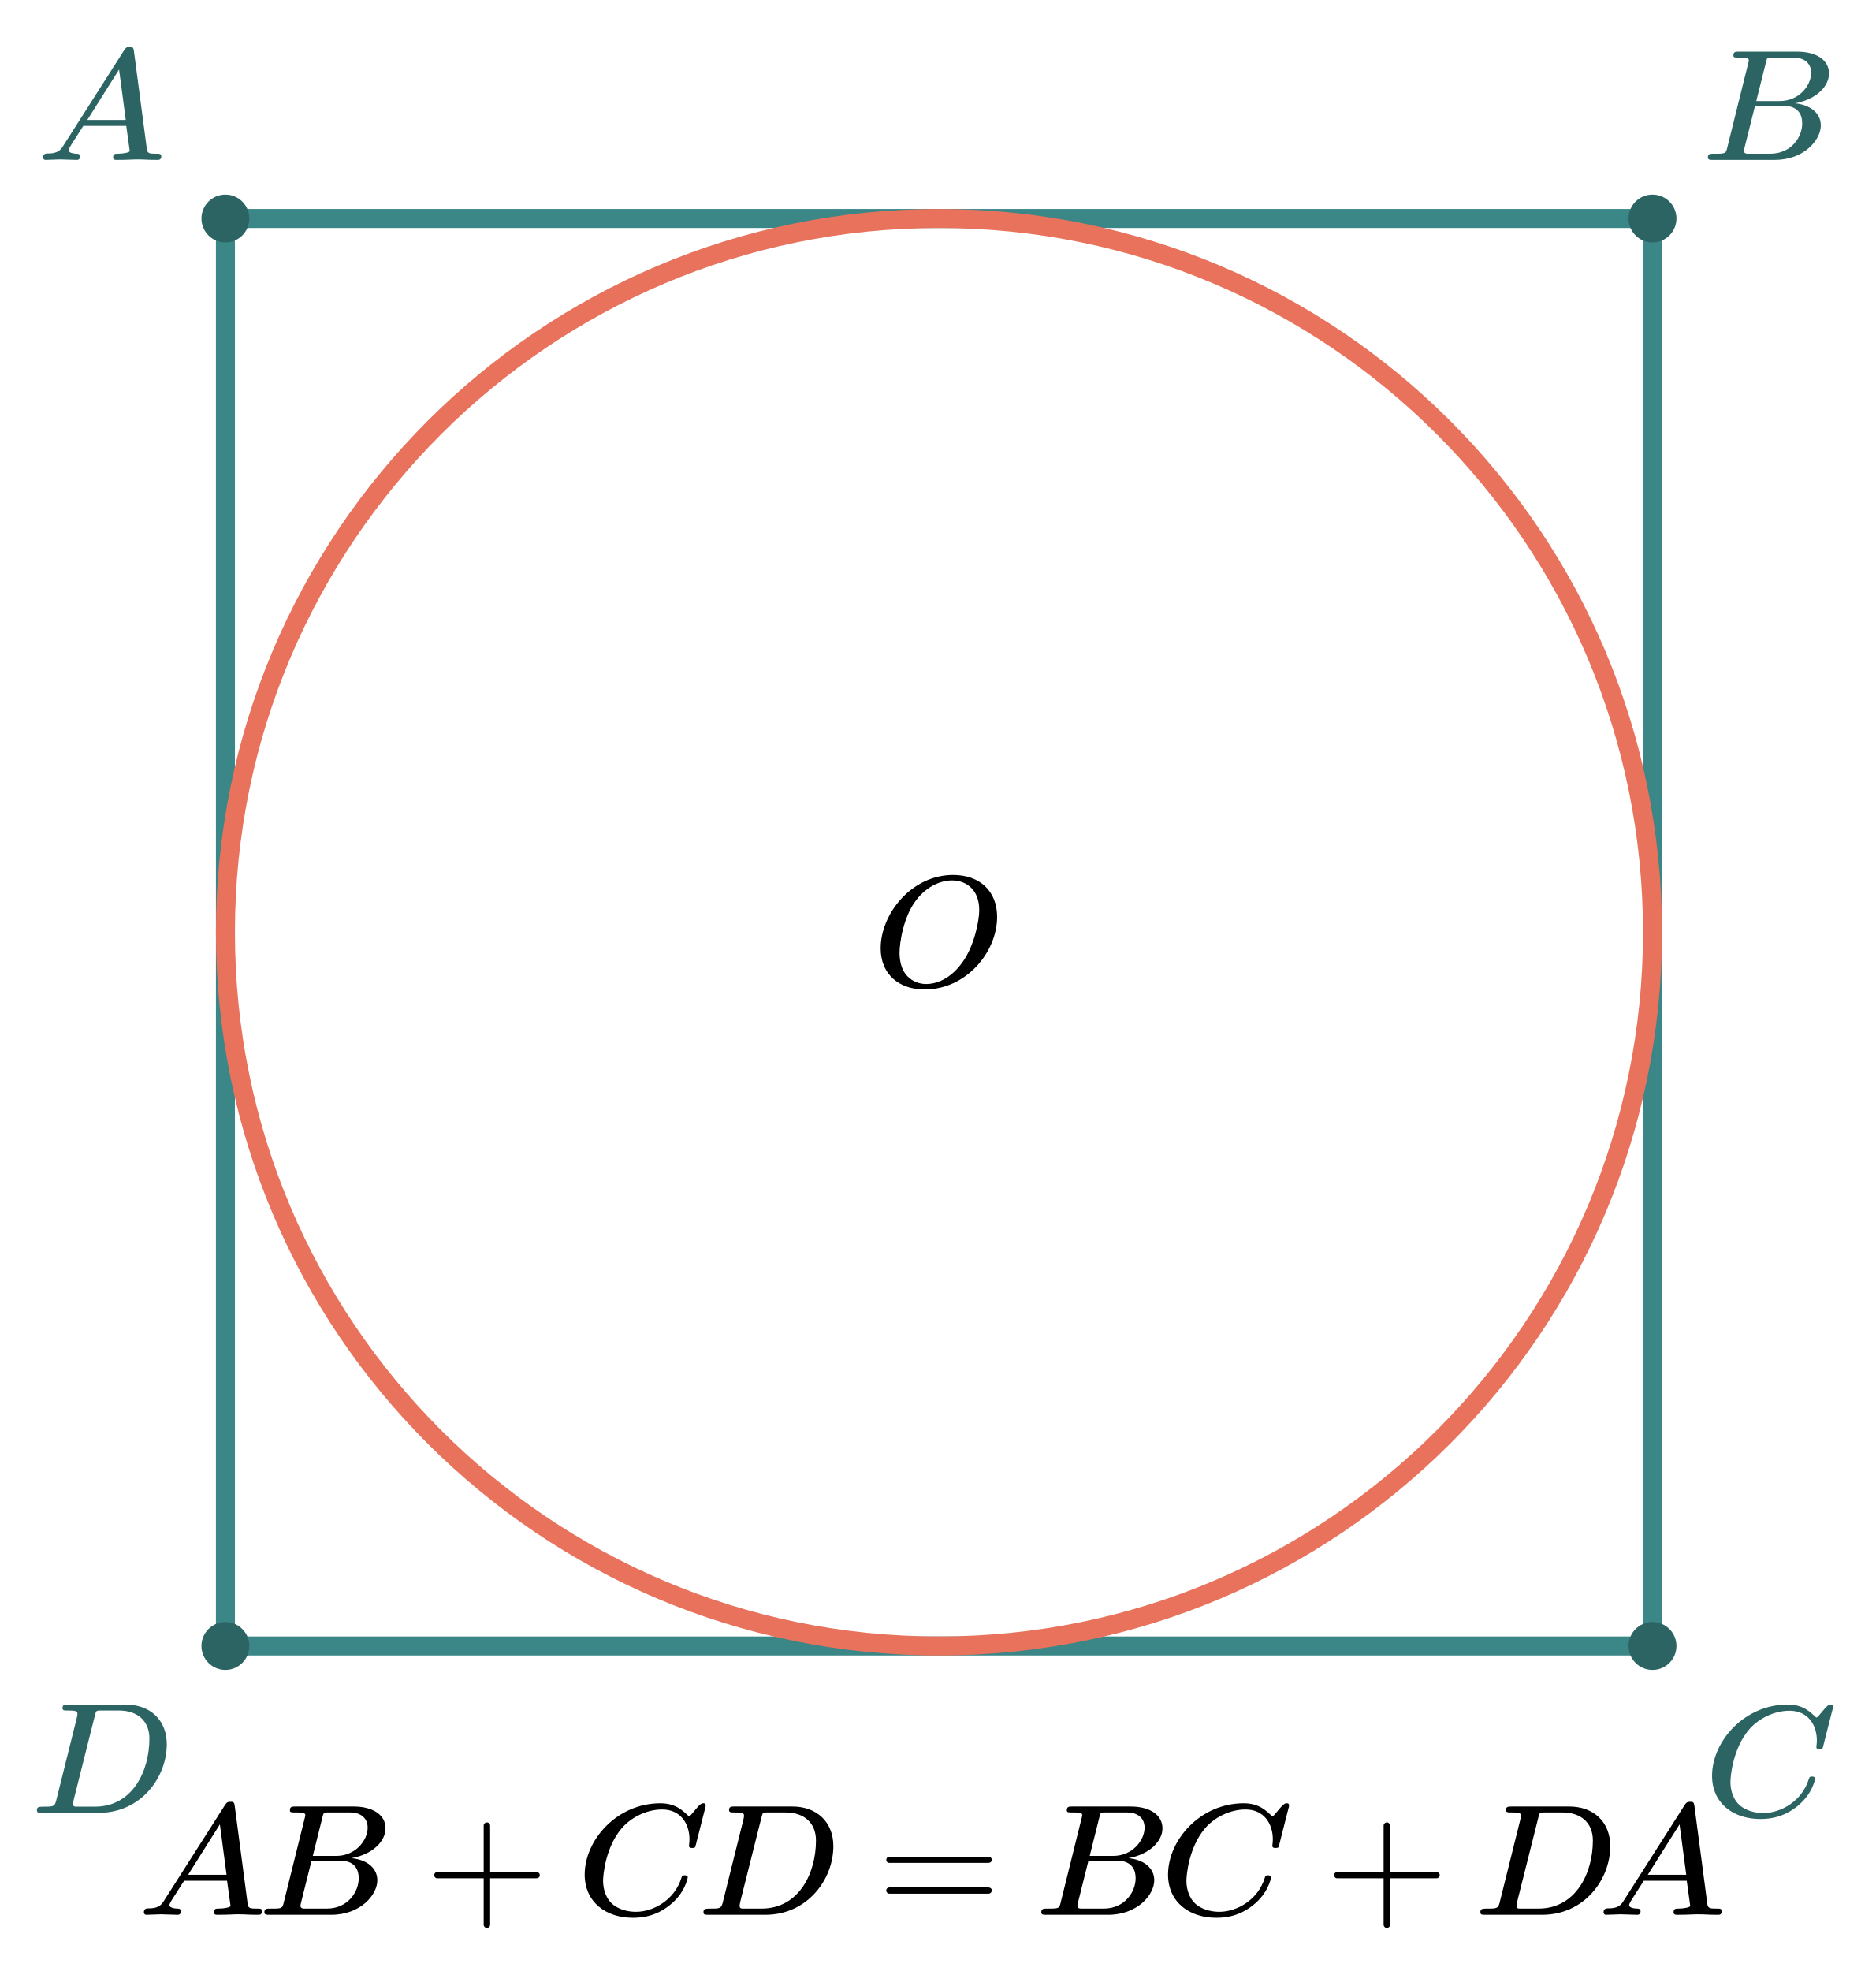
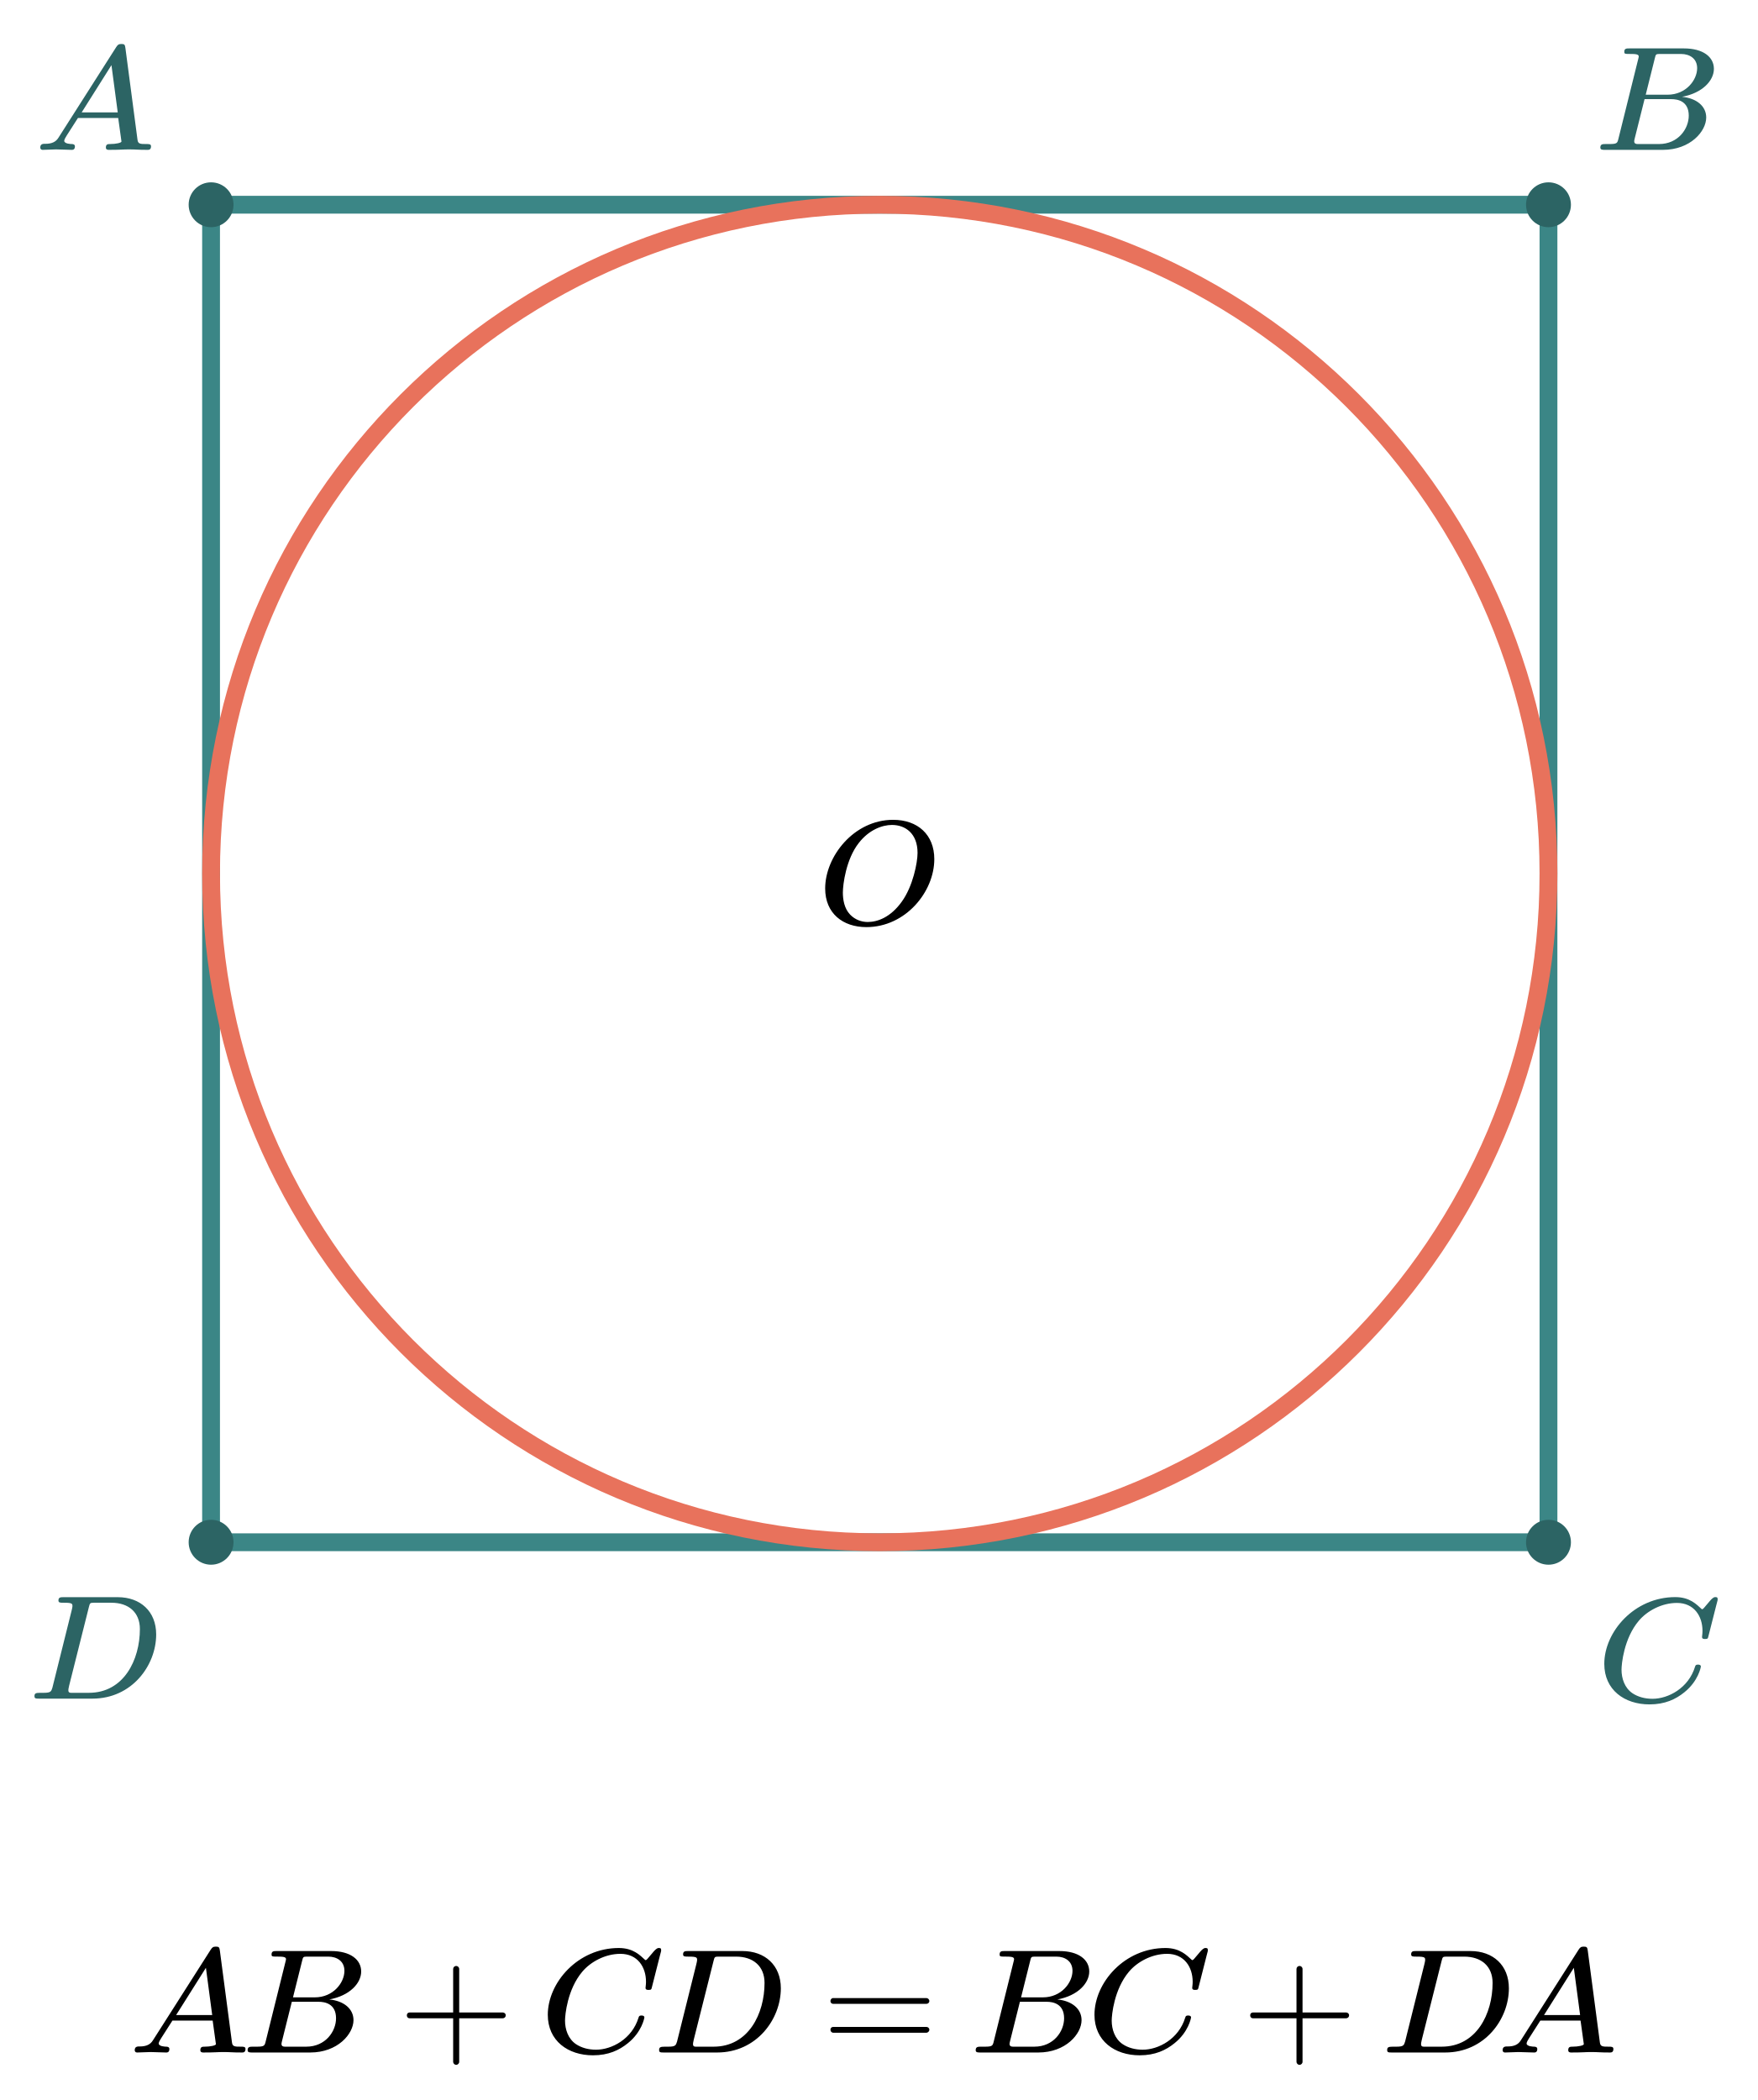
- <svg xmlns="http://www.w3.org/2000/svg" xmlns:xlink="http://www.w3.org/1999/xlink" width="118pt" height="124pt" viewBox="0 0 118 124">
+ <svg xmlns="http://www.w3.org/2000/svg" xmlns:xlink="http://www.w3.org/1999/xlink" width="118pt" height="141pt" viewBox="0 0 118 141">
  <defs>
    <g>
      <g id="glyph-0-0">
        <path d="M 5.297 -6.828 C 5.266 -7.062 5.234 -7.109 5.031 -7.109 C 4.844 -7.109 4.781 -7.062 4.672 -6.891 L 0.797 -0.812 C 0.625 -0.531 0.344 -0.406 -0.078 -0.406 C -0.203 -0.406 -0.422 -0.422 -0.422 -0.156 C -0.422 -0.078 -0.375 0 -0.266 0 C -0.016 0 0.391 -0.031 0.641 -0.031 C 0.938 -0.031 1.391 0 1.688 0 C 1.75 0 1.906 0 1.906 -0.234 C 1.906 -0.375 1.766 -0.391 1.703 -0.391 C 1.625 -0.391 1.188 -0.406 1.188 -0.609 C 1.188 -0.703 1.312 -0.891 1.359 -0.969 L 2.109 -2.141 L 4.812 -2.141 L 5.031 -0.562 C 5.031 -0.469 4.641 -0.391 4.281 -0.391 C 4.125 -0.391 3.984 -0.391 3.984 -0.156 C 3.984 -0.031 4.078 0 4.172 0 C 4.984 0 5.141 -0.031 5.516 -0.031 C 6.031 -0.031 6.078 0 6.781 0 C 6.859 0 7.016 0 7.016 -0.234 C 7.016 -0.391 6.891 -0.391 6.703 -0.391 C 6.312 -0.391 6.141 -0.391 6.109 -0.672 Z M 4.359 -5.688 L 4.781 -2.516 L 2.359 -2.516 Z M 4.359 -5.688 " />
      </g>
      <g id="glyph-0-1">
        <path d="M 1 -0.703 C 0.938 -0.453 0.891 -0.391 0.422 -0.391 L 0.172 -0.391 C -0.047 -0.391 -0.203 -0.391 -0.203 -0.156 C -0.203 0 -0.062 0 0.109 0 L 4 0 C 5.844 0 6.906 -1.25 6.906 -2.172 C 6.906 -2.953 6.234 -3.469 5.281 -3.562 C 6.656 -3.812 7.422 -4.656 7.422 -5.438 C 7.422 -6.234 6.703 -6.812 5.406 -6.812 L 1.75 -6.812 C 1.562 -6.812 1.406 -6.812 1.406 -6.594 C 1.406 -6.438 1.422 -6.438 1.906 -6.438 C 2.375 -6.438 2.406 -6.344 2.359 -6.172 Z M 3.453 -6.141 C 3.516 -6.391 3.516 -6.438 3.75 -6.438 L 5.219 -6.438 C 5.781 -6.438 6.297 -6.141 6.297 -5.484 C 6.297 -4.688 5.547 -3.703 4.312 -3.703 L 2.844 -3.703 Z M 2.297 -0.391 C 1.984 -0.391 2.078 -0.641 2.109 -0.781 L 2.766 -3.406 L 4.562 -3.406 C 5 -3.406 5.734 -3.266 5.734 -2.297 C 5.734 -1.422 5.031 -0.391 3.734 -0.391 Z M 2.297 -0.391 " />
      </g>
      <g id="glyph-0-2">
        <path d="M 7.672 -6.891 C 7.672 -7.016 7.594 -7.016 7.5 -7.016 C 7.406 -7.016 7.281 -6.906 7.172 -6.781 C 6.766 -6.312 6.672 -6.141 6.594 -6.219 C 6.266 -6.516 5.812 -7.016 4.828 -7.016 C 2.078 -7.016 0.062 -4.688 0.062 -2.531 C 0.062 -0.781 1.422 0.188 3.094 0.188 C 4.141 0.188 4.859 -0.156 5.438 -0.625 C 6.375 -1.375 6.547 -2.312 6.547 -2.359 C 6.547 -2.453 6.453 -2.484 6.359 -2.484 C 6.203 -2.484 6.188 -2.438 6.156 -2.344 C 5.719 -0.906 4.359 -0.188 3.297 -0.188 C 2.797 -0.188 2.328 -0.312 1.953 -0.562 C 1.422 -0.922 1.219 -1.562 1.219 -2.141 C 1.219 -2.516 1.375 -4.234 2.375 -5.422 C 2.938 -6.094 3.922 -6.625 4.938 -6.625 C 6.094 -6.625 6.656 -5.734 6.656 -4.75 C 6.656 -4.531 6.625 -4.422 6.625 -4.344 C 6.625 -4.203 6.75 -4.203 6.828 -4.203 C 7.016 -4.203 7.016 -4.234 7.062 -4.422 L 7.578 -6.453 L 7.672 -6.812 Z M 7.672 -6.891 " />
      </g>
      <g id="glyph-0-3">
        <path d="M 1 -0.734 C 0.922 -0.484 0.891 -0.391 0.422 -0.391 L 0.172 -0.391 C -0.125 -0.391 -0.203 -0.344 -0.203 -0.172 C -0.203 -0.016 -0.141 0 0.109 0 L 3.688 0 C 6.344 0 7.969 -2.234 7.969 -4.312 C 7.969 -5.859 6.906 -6.812 5.391 -6.812 L 1.75 -6.812 C 1.562 -6.812 1.406 -6.812 1.406 -6.594 C 1.406 -6.438 1.516 -6.438 1.766 -6.438 C 2.391 -6.438 2.406 -6.391 2.297 -5.938 Z M 3.453 -6.156 C 3.516 -6.406 3.531 -6.438 3.766 -6.438 L 4.969 -6.438 C 6.094 -6.438 6.875 -5.812 6.875 -4.672 C 6.875 -2.609 5.797 -0.391 3.453 -0.391 L 2.25 -0.391 C 2.031 -0.391 2.047 -0.547 2.125 -0.875 Z M 3.453 -6.156 " />
      </g>
      <g id="glyph-0-4">
        <path d="M 7.656 -4.375 C 7.656 -6.016 6.547 -7.016 4.891 -7.016 C 2.25 -7.016 0.328 -4.547 0.328 -2.406 C 0.328 -0.734 1.516 0.188 3.094 0.188 C 5.734 0.188 7.656 -2.188 7.656 -4.375 Z M 3.188 -0.156 C 2.781 -0.156 2.344 -0.297 2 -0.656 C 1.609 -1.062 1.516 -1.672 1.516 -2.125 C 1.516 -2.688 1.734 -4.375 2.578 -5.453 C 3.266 -6.344 4.156 -6.672 4.812 -6.672 C 5.719 -6.672 6.531 -6.094 6.531 -4.797 C 6.531 -4.141 6.219 -2.547 5.469 -1.516 C 4.719 -0.469 3.844 -0.156 3.188 -0.156 Z M 3.188 -0.156 " />
      </g>
      <g id="glyph-1-0">
        <path d="M 7.203 -2.5 C 7.203 -2.609 7.109 -2.688 7 -2.688 L 4.078 -2.688 L 4.078 -5.609 C 4.078 -5.719 3.984 -5.812 3.875 -5.812 C 3.766 -5.812 3.672 -5.719 3.672 -5.609 L 3.672 -2.688 L 0.75 -2.688 C 0.641 -2.688 0.562 -2.609 0.562 -2.5 C 0.562 -2.375 0.641 -2.297 0.75 -2.297 L 3.672 -2.297 L 3.672 0.625 C 3.672 0.734 3.766 0.828 3.875 0.828 C 3.984 0.828 4.078 0.734 4.078 0.625 L 4.078 -2.297 L 7 -2.297 C 7.109 -2.297 7.203 -2.375 7.203 -2.5 Z M 7.203 -2.5 " />
      </g>
      <g id="glyph-1-1">
        <path d="M 7.203 -3.453 C 7.203 -3.562 7.109 -3.656 7 -3.656 L 0.75 -3.656 C 0.641 -3.656 0.562 -3.562 0.562 -3.453 C 0.562 -3.344 0.641 -3.266 0.75 -3.266 L 7 -3.266 C 7.109 -3.266 7.203 -3.344 7.203 -3.453 Z M 7.203 -1.531 C 7.203 -1.641 7.109 -1.719 7 -1.719 L 0.75 -1.719 C 0.641 -1.719 0.562 -1.641 0.562 -1.531 C 0.562 -1.422 0.641 -1.328 0.75 -1.328 L 7 -1.328 C 7.109 -1.328 7.203 -1.422 7.203 -1.531 Z M 7.203 -1.531 " />
      </g>
    </g>
  </defs>
-   <path fill="none" stroke-width="1.196" stroke-linecap="butt" stroke-linejoin="miter" stroke="rgb(23.099%, 52.599%, 52.599%)" stroke-opacity="1" stroke-miterlimit="10" d="M -44.899 44.903 L 44.901 44.903 L 44.901 -44.902 L -44.899 -44.902 Z M -44.899 44.903 " transform="matrix(1, 0, 0, -1, 59.083, 58.649)" />
-   <path fill="none" stroke-width="1.196" stroke-linecap="butt" stroke-linejoin="miter" stroke="rgb(90.999%, 44.699%, 36.099%)" stroke-opacity="1" stroke-miterlimit="10" d="M 44.901 0.001 C 44.901 24.797 24.8 44.903 -0.001 44.903 C -24.798 44.903 -44.899 24.797 -44.899 0.001 C -44.899 -24.8 -24.798 -44.902 -0.001 -44.902 C 24.8 -44.902 44.901 -24.8 44.901 0.001 Z M 44.901 0.001 " transform="matrix(1, 0, 0, -1, 59.083, 58.649)" />
-   <path fill-rule="nonzero" fill="rgb(17.299%, 39.2%, 39.2%)" fill-opacity="1" d="M 15.688 13.746 C 15.688 12.914 15.012 12.242 14.184 12.242 C 13.352 12.242 12.676 12.914 12.676 13.746 C 12.676 14.578 13.352 15.254 14.184 15.254 C 15.012 15.254 15.688 14.578 15.688 13.746 Z M 15.688 13.746 " />
+   <path fill="none" stroke-width="1.196" stroke-linecap="butt" stroke-linejoin="miter" stroke="rgb(23.099%, 52.599%, 52.599%)" stroke-opacity="1" stroke-miterlimit="10" d="M -44.903 44.903 L 44.902 44.903 L 44.902 -44.902 L -44.903 -44.902 Z M -44.903 44.903 " transform="matrix(1, 0, 0, -1, 59.075, 58.649)" />
+   <path fill="none" stroke-width="1.196" stroke-linecap="butt" stroke-linejoin="miter" stroke="rgb(90.999%, 44.699%, 36.099%)" stroke-opacity="1" stroke-miterlimit="10" d="M 44.902 0.001 C 44.902 24.797 24.8 44.903 -0.001 44.903 C -24.798 44.903 -44.903 24.797 -44.903 0.001 C -44.903 -24.8 -24.798 -44.902 -0.001 -44.902 C 24.8 -44.902 44.902 -24.8 44.902 0.001 Z M 44.902 0.001 " transform="matrix(1, 0, 0, -1, 59.075, 58.649)" />
+   <path fill-rule="nonzero" fill="rgb(17.299%, 39.2%, 39.2%)" fill-opacity="1" d="M 15.68 13.746 C 15.68 12.914 15.004 12.242 14.172 12.242 C 13.34 12.242 12.668 12.914 12.668 13.746 C 12.668 14.578 13.34 15.254 14.172 15.254 C 15.004 15.254 15.68 14.578 15.68 13.746 Z M 15.68 13.746 " />
  <g fill="rgb(17.299%, 39.2%, 39.2%)" fill-opacity="1">
-     <use xlink:href="#glyph-0-0" x="3.133" y="10.062" />
+     <use xlink:href="#glyph-0-0" x="3.125" y="10.062" />
  </g>
-   <path fill-rule="nonzero" fill="rgb(17.299%, 39.2%, 39.2%)" fill-opacity="1" d="M 105.492 13.746 C 105.492 12.914 104.816 12.242 103.984 12.242 C 103.152 12.242 102.477 12.914 102.477 13.746 C 102.477 14.578 103.152 15.254 103.984 15.254 C 104.816 15.254 105.492 14.578 105.492 13.746 Z M 105.492 13.746 " />
+   <path fill-rule="nonzero" fill="rgb(17.299%, 39.2%, 39.2%)" fill-opacity="1" d="M 105.484 13.746 C 105.484 12.914 104.809 12.242 103.977 12.242 C 103.145 12.242 102.469 12.914 102.469 13.746 C 102.469 14.578 103.145 15.254 103.977 15.254 C 104.809 15.254 105.484 14.578 105.484 13.746 Z M 105.484 13.746 " />
  <g fill="rgb(17.299%, 39.2%, 39.2%)" fill-opacity="1">
-     <use xlink:href="#glyph-0-1" x="107.67" y="10.062" />
+     <use xlink:href="#glyph-0-1" x="107.662" y="10.062" />
  </g>
-   <path fill-rule="nonzero" fill="rgb(17.299%, 39.2%, 39.2%)" fill-opacity="1" d="M 105.492 103.551 C 105.492 102.719 104.816 102.043 103.984 102.043 C 103.152 102.043 102.477 102.719 102.477 103.551 C 102.477 104.383 103.152 105.059 103.984 105.059 C 104.816 105.059 105.492 104.383 105.492 103.551 Z M 105.492 103.551 " />
+   <path fill-rule="nonzero" fill="rgb(17.299%, 39.2%, 39.2%)" fill-opacity="1" d="M 105.484 103.551 C 105.484 102.719 104.809 102.043 103.977 102.043 C 103.145 102.043 102.469 102.719 102.469 103.551 C 102.469 104.383 103.145 105.059 103.977 105.059 C 104.809 105.059 105.484 104.383 105.484 103.551 Z M 105.484 103.551 " />
  <g fill="rgb(17.299%, 39.2%, 39.2%)" fill-opacity="1">
-     <use xlink:href="#glyph-0-2" x="107.67" y="114.25" />
+     <use xlink:href="#glyph-0-2" x="107.662" y="114.25" />
  </g>
-   <path fill-rule="nonzero" fill="rgb(17.299%, 39.2%, 39.2%)" fill-opacity="1" d="M 15.688 103.551 C 15.688 102.719 15.012 102.043 14.184 102.043 C 13.352 102.043 12.676 102.719 12.676 103.551 C 12.676 104.383 13.352 105.059 14.184 105.059 C 15.012 105.059 15.688 104.383 15.688 103.551 Z M 15.688 103.551 " />
+   <path fill-rule="nonzero" fill="rgb(17.299%, 39.2%, 39.2%)" fill-opacity="1" d="M 15.68 103.551 C 15.68 102.719 15.004 102.043 14.172 102.043 C 13.34 102.043 12.668 102.719 12.668 103.551 C 12.668 104.383 13.34 105.059 14.172 105.059 C 15.004 105.059 15.68 104.383 15.68 103.551 Z M 15.68 103.551 " />
  <g fill="rgb(17.299%, 39.2%, 39.2%)" fill-opacity="1">
-     <use xlink:href="#glyph-0-3" x="2.526" y="114.051" />
+     <use xlink:href="#glyph-0-3" x="2.518" y="114.051" />
  </g>
  <g fill="rgb(0%, 0%, 0%)" fill-opacity="1">
-     <use xlink:href="#glyph-0-4" x="55.088" y="62.061" />
+     <use xlink:href="#glyph-0-4" x="55.08" y="62.061" />
  </g>
  <g fill="rgb(0%, 0%, 0%)" fill-opacity="1">
-     <use xlink:href="#glyph-0-0" x="9.476" y="120.463" />
-     <use xlink:href="#glyph-0-1" x="16.838" y="120.463" />
+     <use xlink:href="#glyph-0-0" x="9.468" y="137.811" />
+     <use xlink:href="#glyph-0-1" x="16.83" y="137.811" />
  </g>
  <g fill="rgb(0%, 0%, 0%)" fill-opacity="1">
-     <use xlink:href="#glyph-1-0" x="26.764" y="120.463" />
+     <use xlink:href="#glyph-1-0" x="26.756" y="137.811" />
  </g>
  <g fill="rgb(0%, 0%, 0%)" fill-opacity="1">
-     <use xlink:href="#glyph-0-2" x="36.729" y="120.463" />
-     <use xlink:href="#glyph-0-3" x="44.47" y="120.463" />
+     <use xlink:href="#glyph-0-2" x="36.721" y="137.811" />
+     <use xlink:href="#glyph-0-3" x="44.462" y="137.811" />
  </g>
  <g fill="rgb(0%, 0%, 0%)" fill-opacity="1">
-     <use xlink:href="#glyph-1-1" x="55.207" y="120.463" />
+     <use xlink:href="#glyph-1-1" x="55.2" y="137.811" />
  </g>
  <g fill="rgb(0%, 0%, 0%)" fill-opacity="1">
-     <use xlink:href="#glyph-0-1" x="65.726" y="120.463" />
-     <use xlink:href="#glyph-0-2" x="73.437" y="120.463" />
+     <use xlink:href="#glyph-0-1" x="65.718" y="137.811" />
+     <use xlink:href="#glyph-0-2" x="73.429" y="137.811" />
  </g>
  <g fill="rgb(0%, 0%, 0%)" fill-opacity="1">
-     <use xlink:href="#glyph-1-0" x="83.392" y="120.463" />
+     <use xlink:href="#glyph-1-0" x="83.384" y="137.811" />
  </g>
  <g fill="rgb(0%, 0%, 0%)" fill-opacity="1">
-     <use xlink:href="#glyph-0-3" x="93.357" y="120.463" />
-     <use xlink:href="#glyph-0-0" x="101.327" y="120.463" />
+     <use xlink:href="#glyph-0-3" x="93.349" y="137.811" />
+     <use xlink:href="#glyph-0-0" x="101.319" y="137.811" />
  </g>
</svg>
